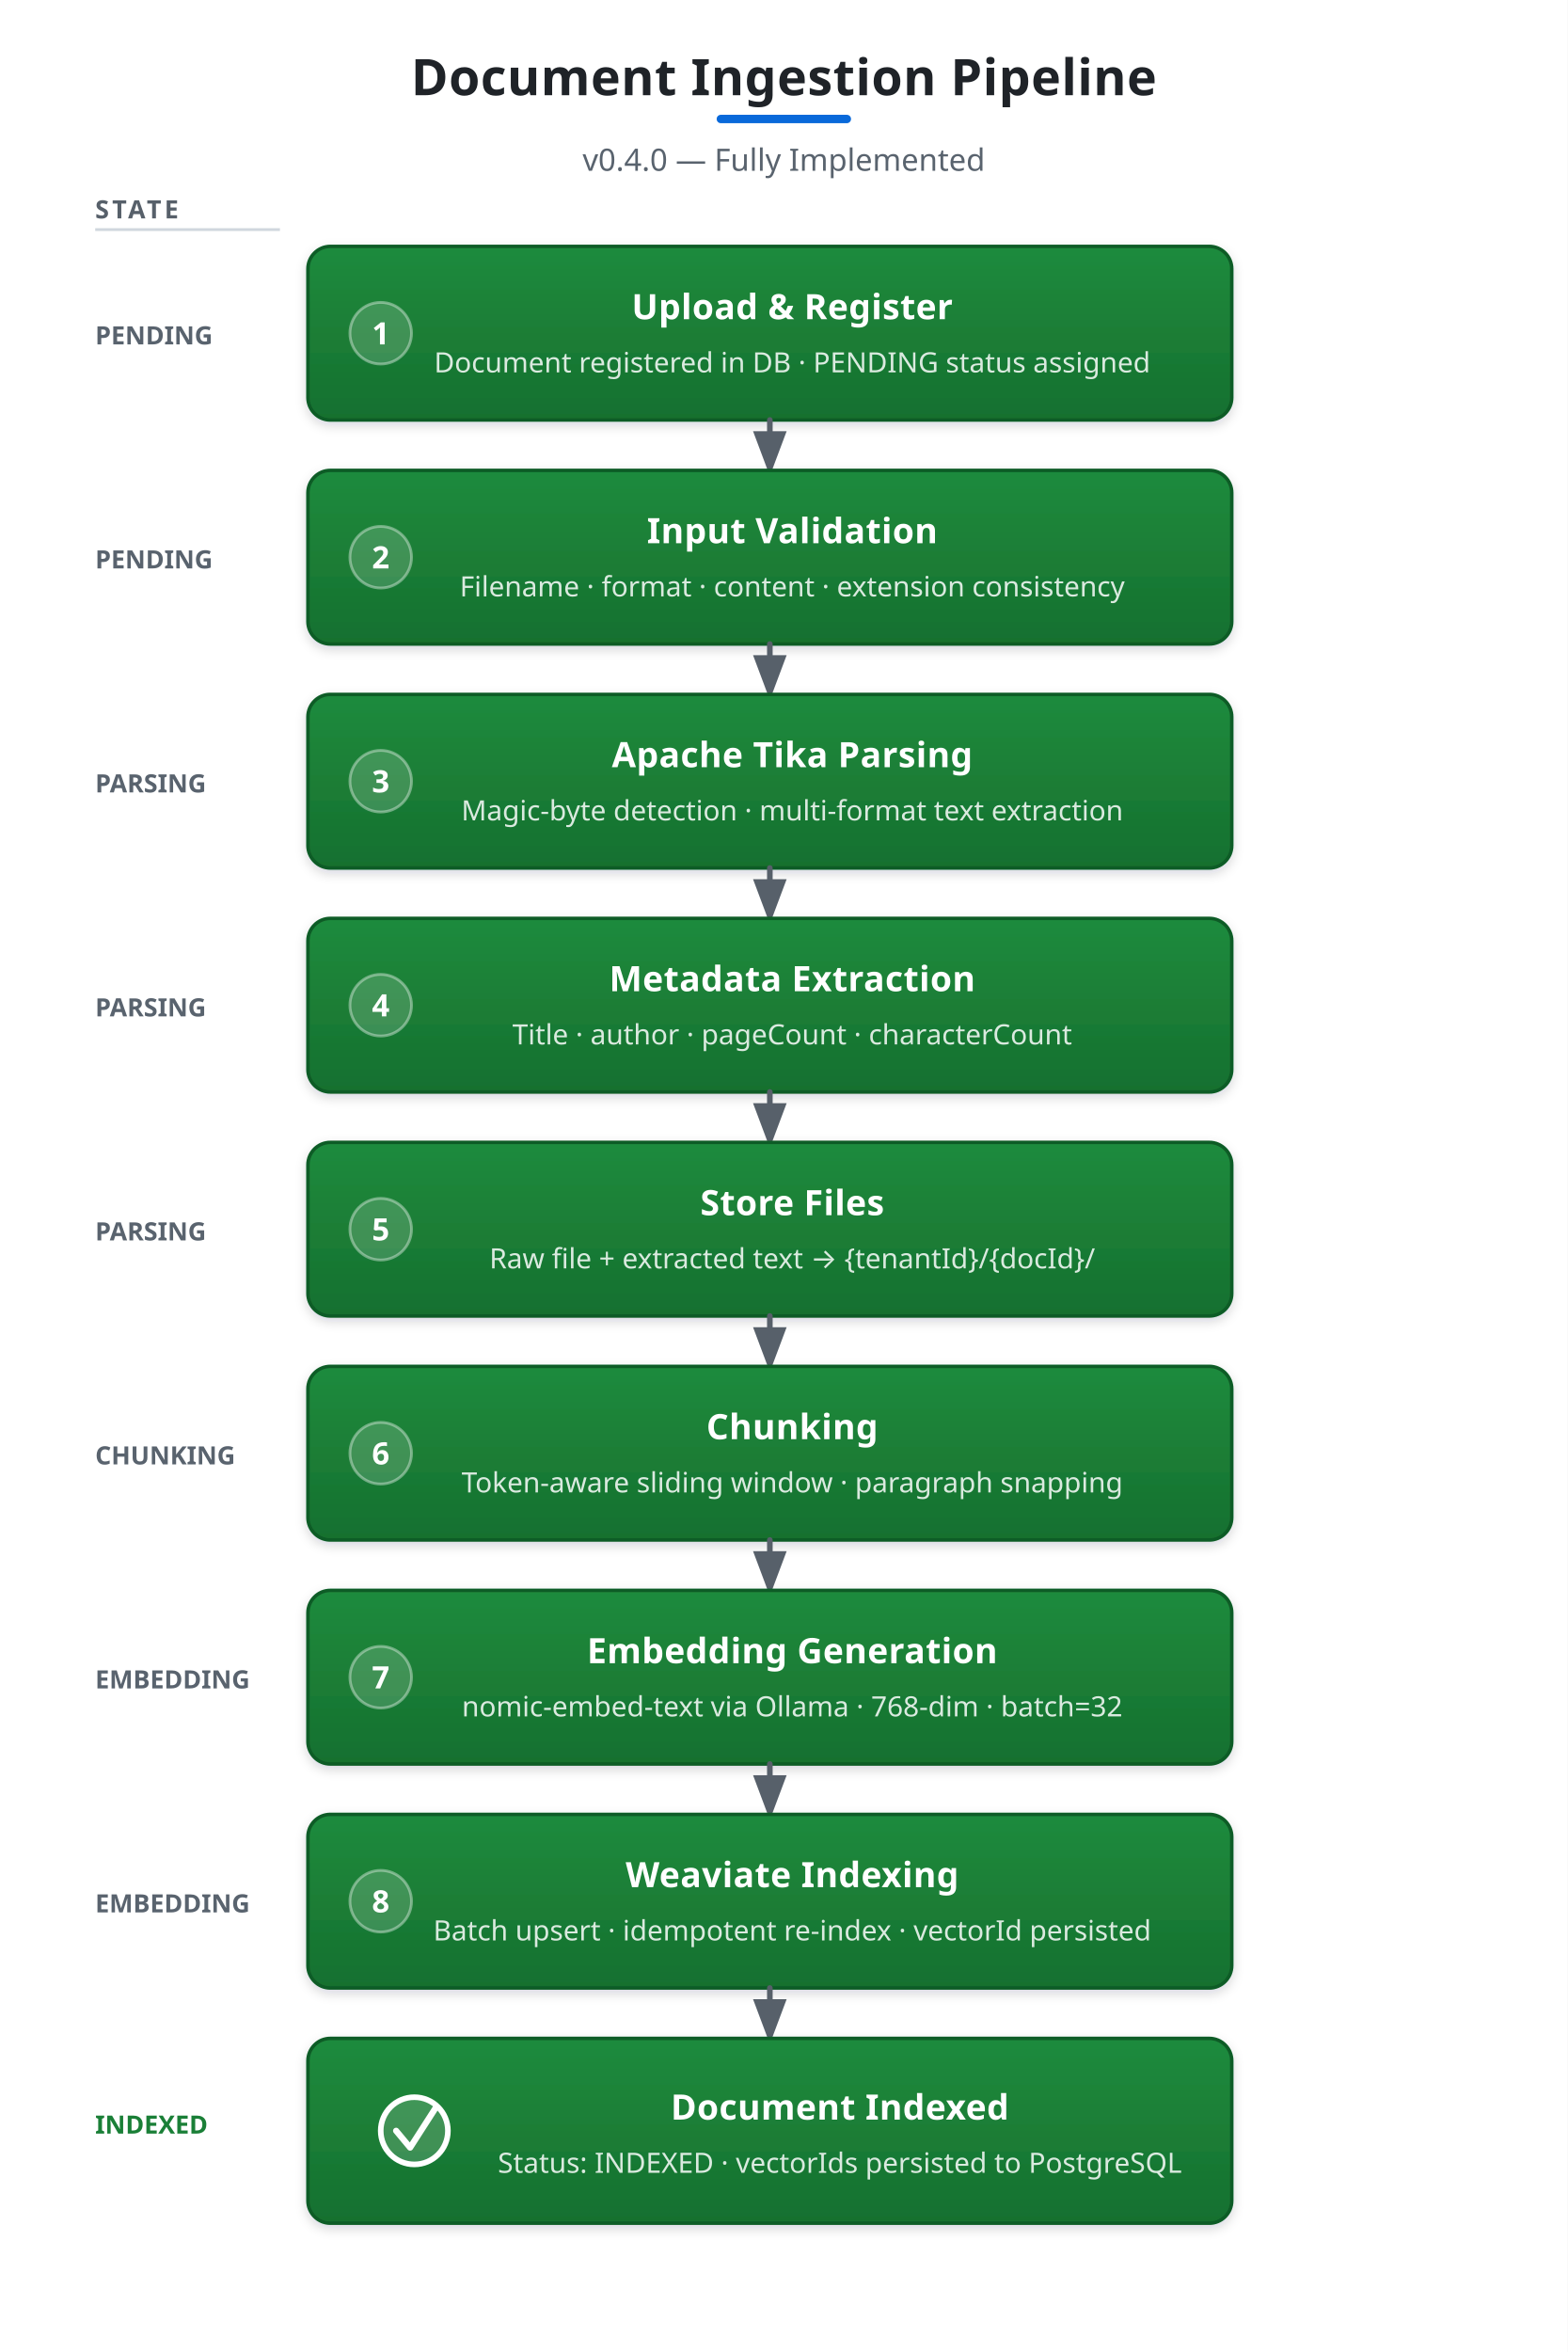
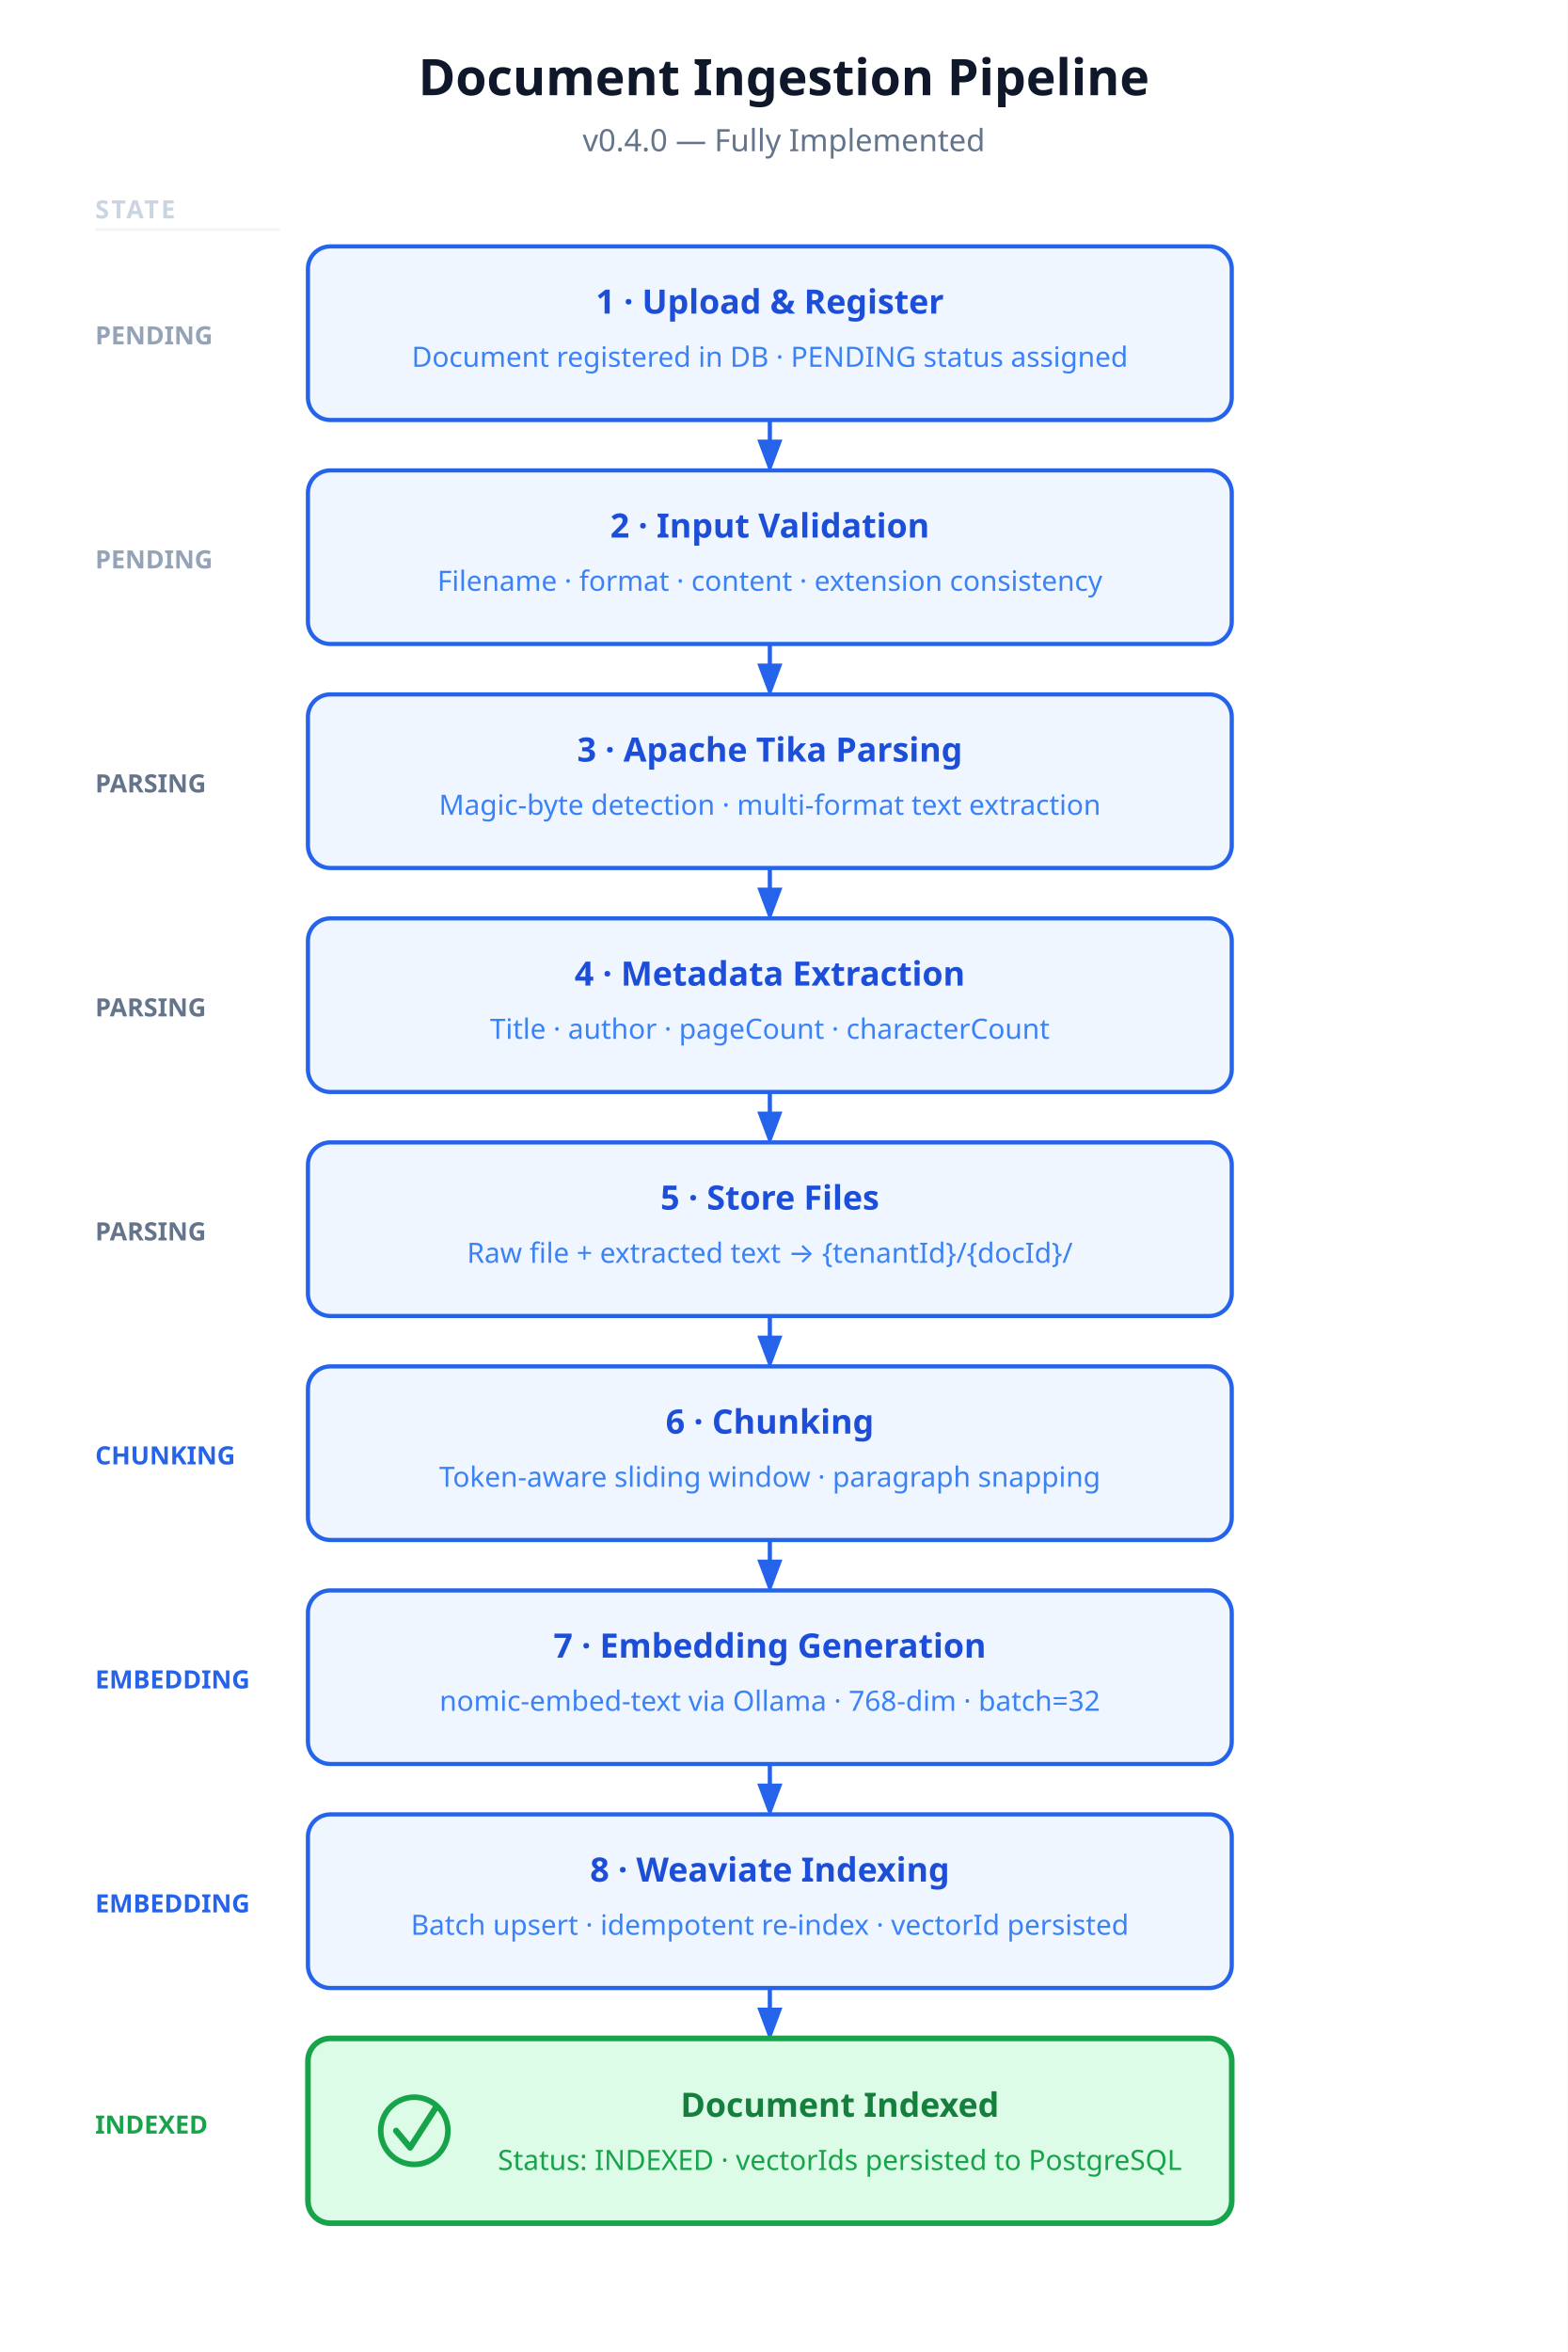
- <svg xmlns="http://www.w3.org/2000/svg" viewBox="0 0 560 840" width="560" height="840" font-family="'Segoe UI', system-ui, -apple-system, 'Helvetica Neue', sans-serif">
+ <svg xmlns="http://www.w3.org/2000/svg" viewBox="0 0 560 840" width="560" height="840" font-family="'Segoe UI', system-ui, -apple-system, sans-serif">
  <defs>
-     <linearGradient id="g-impl" x1="0" y1="0" x2="0" y2="1">
-       <stop offset="0%" stop-color="#1f8b3d" />
-       <stop offset="100%" stop-color="#16702f" />
-     </linearGradient>
-     <filter id="elev" x="-20%" y="-25%" width="140%" height="165%">
-       <feDropShadow dx="0" dy="1.5" stdDeviation="2" flood-color="#0b1b2b" flood-opacity="0.16" />
-     </filter>
    <marker id="arr" markerWidth="8" markerHeight="8" refX="6" refY="3" orient="auto">
-       <path d="M0,0 L0,6 L8,3 z" fill="#57606a" />
+       <path d="M0,0 L0,6 L8,3 z" fill="#2563eb" />
    </marker>
  </defs>
  <rect width="560" height="840" fill="#ffffff" />
-   <text x="280" y="34" text-anchor="middle" font-size="18" font-weight="700" fill="#1f2328" letter-spacing="0.2">Document Ingestion Pipeline</text>
-   <rect x="256" y="41" width="48" height="3" rx="1.5" fill="#0969da" />
-   <text x="280" y="61" text-anchor="middle" font-size="11" fill="#59636e">v0.4.0 — Fully Implemented</text>
-   <text x="34" y="78" font-size="9" fill="#57606a" font-weight="700" letter-spacing="1.1">STATE</text>
-   <line x1="34" y1="82" x2="100" y2="82" stroke="#d0d7de" stroke-width="1" />
-   <text x="34" y="123" font-size="9" fill="#59636e" font-weight="600">PENDING</text>
-   <rect x="110" y="88" width="330" height="62" rx="8" fill="url(#g-impl)" stroke="#0f5c27" stroke-width="1.25" filter="url(#elev)" />
-   <circle cx="136" cy="119" r="11" fill="#ffffff" fill-opacity="0.16" stroke="#ffffff" stroke-opacity="0.38" stroke-width="1" />
-   <text x="136" y="123" text-anchor="middle" font-size="11" font-weight="700" fill="#ffffff">1</text>
-   <text x="283" y="114" text-anchor="middle" font-size="12.5" font-weight="700" fill="#ffffff" letter-spacing="0.15">Upload &amp; Register</text>
-   <text x="283" y="133" text-anchor="middle" font-size="10" fill="#ffffff" fill-opacity="0.84">Document registered in DB · PENDING status assigned</text>
-   <line x1="275" y1="150" x2="275" y2="166" stroke="#57606a" stroke-width="2" stroke-linecap="round" marker-end="url(#arr)" />
-   <text x="34" y="203" font-size="9" fill="#59636e" font-weight="600">PENDING</text>
-   <rect x="110" y="168" width="330" height="62" rx="8" fill="url(#g-impl)" stroke="#0f5c27" stroke-width="1.25" filter="url(#elev)" />
-   <circle cx="136" cy="199" r="11" fill="#ffffff" fill-opacity="0.16" stroke="#ffffff" stroke-opacity="0.38" stroke-width="1" />
-   <text x="136" y="203" text-anchor="middle" font-size="11" font-weight="700" fill="#ffffff">2</text>
-   <text x="283" y="194" text-anchor="middle" font-size="12.5" font-weight="700" fill="#ffffff" letter-spacing="0.15">Input Validation</text>
-   <text x="283" y="213" text-anchor="middle" font-size="10" fill="#ffffff" fill-opacity="0.84">Filename · format · content · extension consistency</text>
-   <line x1="275" y1="230" x2="275" y2="246" stroke="#57606a" stroke-width="2" stroke-linecap="round" marker-end="url(#arr)" />
-   <text x="34" y="283" font-size="9" fill="#59636e" font-weight="600">PARSING</text>
-   <rect x="110" y="248" width="330" height="62" rx="8" fill="url(#g-impl)" stroke="#0f5c27" stroke-width="1.25" filter="url(#elev)" />
-   <circle cx="136" cy="279" r="11" fill="#ffffff" fill-opacity="0.16" stroke="#ffffff" stroke-opacity="0.38" stroke-width="1" />
-   <text x="136" y="283" text-anchor="middle" font-size="11" font-weight="700" fill="#ffffff">3</text>
-   <text x="283" y="274" text-anchor="middle" font-size="12.5" font-weight="700" fill="#ffffff" letter-spacing="0.15">Apache Tika Parsing</text>
-   <text x="283" y="293" text-anchor="middle" font-size="10" fill="#ffffff" fill-opacity="0.84">Magic-byte detection · multi-format text extraction</text>
-   <line x1="275" y1="310" x2="275" y2="326" stroke="#57606a" stroke-width="2" stroke-linecap="round" marker-end="url(#arr)" />
-   <text x="34" y="363" font-size="9" fill="#59636e" font-weight="600">PARSING</text>
-   <rect x="110" y="328" width="330" height="62" rx="8" fill="url(#g-impl)" stroke="#0f5c27" stroke-width="1.25" filter="url(#elev)" />
-   <circle cx="136" cy="359" r="11" fill="#ffffff" fill-opacity="0.16" stroke="#ffffff" stroke-opacity="0.38" stroke-width="1" />
-   <text x="136" y="363" text-anchor="middle" font-size="11" font-weight="700" fill="#ffffff">4</text>
-   <text x="283" y="354" text-anchor="middle" font-size="12.5" font-weight="700" fill="#ffffff" letter-spacing="0.15">Metadata Extraction</text>
-   <text x="283" y="373" text-anchor="middle" font-size="10" fill="#ffffff" fill-opacity="0.84">Title · author · pageCount · characterCount</text>
-   <line x1="275" y1="390" x2="275" y2="406" stroke="#57606a" stroke-width="2" stroke-linecap="round" marker-end="url(#arr)" />
-   <text x="34" y="443" font-size="9" fill="#59636e" font-weight="600">PARSING</text>
-   <rect x="110" y="408" width="330" height="62" rx="8" fill="url(#g-impl)" stroke="#0f5c27" stroke-width="1.25" filter="url(#elev)" />
-   <circle cx="136" cy="439" r="11" fill="#ffffff" fill-opacity="0.16" stroke="#ffffff" stroke-opacity="0.38" stroke-width="1" />
-   <text x="136" y="443" text-anchor="middle" font-size="11" font-weight="700" fill="#ffffff">5</text>
-   <text x="283" y="434" text-anchor="middle" font-size="12.5" font-weight="700" fill="#ffffff" letter-spacing="0.15">Store Files</text>
-   <text x="283" y="453" text-anchor="middle" font-size="10" fill="#ffffff" fill-opacity="0.84">Raw file + extracted text → {tenantId}/{docId}/</text>
-   <line x1="275" y1="470" x2="275" y2="486" stroke="#57606a" stroke-width="2" stroke-linecap="round" marker-end="url(#arr)" />
-   <text x="34" y="523" font-size="9" fill="#59636e" font-weight="600">CHUNKING</text>
-   <rect x="110" y="488" width="330" height="62" rx="8" fill="url(#g-impl)" stroke="#0f5c27" stroke-width="1.25" filter="url(#elev)" />
-   <circle cx="136" cy="519" r="11" fill="#ffffff" fill-opacity="0.16" stroke="#ffffff" stroke-opacity="0.38" stroke-width="1" />
-   <text x="136" y="523" text-anchor="middle" font-size="11" font-weight="700" fill="#ffffff">6</text>
-   <text x="283" y="514" text-anchor="middle" font-size="12.5" font-weight="700" fill="#ffffff" letter-spacing="0.15">Chunking</text>
-   <text x="283" y="533" text-anchor="middle" font-size="10" fill="#ffffff" fill-opacity="0.84">Token-aware sliding window · paragraph snapping</text>
-   <line x1="275" y1="550" x2="275" y2="566" stroke="#57606a" stroke-width="2" stroke-linecap="round" marker-end="url(#arr)" />
-   <text x="34" y="603" font-size="9" fill="#59636e" font-weight="600">EMBEDDING</text>
-   <rect x="110" y="568" width="330" height="62" rx="8" fill="url(#g-impl)" stroke="#0f5c27" stroke-width="1.25" filter="url(#elev)" />
-   <circle cx="136" cy="599" r="11" fill="#ffffff" fill-opacity="0.16" stroke="#ffffff" stroke-opacity="0.38" stroke-width="1" />
-   <text x="136" y="603" text-anchor="middle" font-size="11" font-weight="700" fill="#ffffff">7</text>
-   <text x="283" y="594" text-anchor="middle" font-size="12.5" font-weight="700" fill="#ffffff" letter-spacing="0.15">Embedding Generation</text>
-   <text x="283" y="613" text-anchor="middle" font-size="10" fill="#ffffff" fill-opacity="0.84">nomic-embed-text via Ollama · 768-dim · batch=32</text>
-   <line x1="275" y1="630" x2="275" y2="646" stroke="#57606a" stroke-width="2" stroke-linecap="round" marker-end="url(#arr)" />
-   <text x="34" y="683" font-size="9" fill="#59636e" font-weight="600">EMBEDDING</text>
-   <rect x="110" y="648" width="330" height="62" rx="8" fill="url(#g-impl)" stroke="#0f5c27" stroke-width="1.25" filter="url(#elev)" />
-   <circle cx="136" cy="679" r="11" fill="#ffffff" fill-opacity="0.16" stroke="#ffffff" stroke-opacity="0.38" stroke-width="1" />
-   <text x="136" y="683" text-anchor="middle" font-size="11" font-weight="700" fill="#ffffff">8</text>
-   <text x="283" y="674" text-anchor="middle" font-size="12.5" font-weight="700" fill="#ffffff" letter-spacing="0.15">Weaviate Indexing</text>
-   <text x="283" y="693" text-anchor="middle" font-size="10" fill="#ffffff" fill-opacity="0.84">Batch upsert · idempotent re-index · vectorId persisted</text>
-   <line x1="275" y1="710" x2="275" y2="726" stroke="#57606a" stroke-width="2" stroke-linecap="round" marker-end="url(#arr)" />
-   <text x="34" y="762" font-size="9" fill="#1a7f37" font-weight="700">INDEXED</text>
-   <rect x="110" y="728" width="330" height="66" rx="8" fill="url(#g-impl)" stroke="#0f5c27" stroke-width="1.25" filter="url(#elev)" />
-   <circle cx="148" cy="761" r="12" fill="#ffffff" fill-opacity="0.16" stroke="#ffffff" stroke-width="2" />
-   <polyline points="141.5,761 146.5,767 155.5,753" fill="none" stroke="#ffffff" stroke-width="2.2" stroke-linecap="round" stroke-linejoin="round" />
-   <text x="300" y="757" text-anchor="middle" font-size="12.5" font-weight="700" fill="#ffffff" letter-spacing="0.15">Document Indexed</text>
-   <text x="300" y="776" text-anchor="middle" font-size="10" fill="#ffffff" fill-opacity="0.84">Status: INDEXED · vectorIds persisted to PostgreSQL</text>
+   <text x="280" y="34" text-anchor="middle" font-size="18" font-weight="700" fill="#0f172a">Document Ingestion Pipeline</text>
+   <text x="280" y="54" text-anchor="middle" font-size="11" fill="#64748b">v0.4.0 — Fully Implemented</text>
+   <text x="34" y="78" font-size="9" fill="#cbd5e1" font-weight="700" letter-spacing="0.8">STATE</text>
+   <line x1="34" y1="82" x2="100" y2="82" stroke="#f1f5f9" stroke-width="1" />
+   <text x="34" y="123" font-size="9" fill="#94a3b8" font-weight="600">PENDING</text>
+   <rect x="110" y="88" width="330" height="62" rx="8" fill="#eff6ff" stroke="#2563eb" stroke-width="1.5" />
+   <text x="275" y="112" text-anchor="middle" font-size="12" font-weight="700" fill="#1d4ed8">1 · Upload &amp; Register</text>
+   <text x="275" y="131" text-anchor="middle" font-size="10" fill="#3b82f6">Document registered in DB · PENDING status assigned</text>
+   <line x1="275" y1="150" x2="275" y2="166" stroke="#2563eb" stroke-width="1.5" marker-end="url(#arr)" />
+   <text x="34" y="203" font-size="9" fill="#94a3b8" font-weight="600">PENDING</text>
+   <rect x="110" y="168" width="330" height="62" rx="8" fill="#eff6ff" stroke="#2563eb" stroke-width="1.5" />
+   <text x="275" y="192" text-anchor="middle" font-size="12" font-weight="700" fill="#1d4ed8">2 · Input Validation</text>
+   <text x="275" y="211" text-anchor="middle" font-size="10" fill="#3b82f6">Filename · format · content · extension consistency</text>
+   <line x1="275" y1="230" x2="275" y2="246" stroke="#2563eb" stroke-width="1.5" marker-end="url(#arr)" />
+   <text x="34" y="283" font-size="9" fill="#64748b" font-weight="600">PARSING</text>
+   <rect x="110" y="248" width="330" height="62" rx="8" fill="#eff6ff" stroke="#2563eb" stroke-width="1.5" />
+   <text x="275" y="272" text-anchor="middle" font-size="12" font-weight="700" fill="#1d4ed8">3 · Apache Tika Parsing</text>
+   <text x="275" y="291" text-anchor="middle" font-size="10" fill="#3b82f6">Magic-byte detection · multi-format text extraction</text>
+   <line x1="275" y1="310" x2="275" y2="326" stroke="#2563eb" stroke-width="1.5" marker-end="url(#arr)" />
+   <text x="34" y="363" font-size="9" fill="#64748b" font-weight="600">PARSING</text>
+   <rect x="110" y="328" width="330" height="62" rx="8" fill="#eff6ff" stroke="#2563eb" stroke-width="1.5" />
+   <text x="275" y="352" text-anchor="middle" font-size="12" font-weight="700" fill="#1d4ed8">4 · Metadata Extraction</text>
+   <text x="275" y="371" text-anchor="middle" font-size="10" fill="#3b82f6">Title · author · pageCount · characterCount</text>
+   <line x1="275" y1="390" x2="275" y2="406" stroke="#2563eb" stroke-width="1.5" marker-end="url(#arr)" />
+   <text x="34" y="443" font-size="9" fill="#64748b" font-weight="600">PARSING</text>
+   <rect x="110" y="408" width="330" height="62" rx="8" fill="#eff6ff" stroke="#2563eb" stroke-width="1.5" />
+   <text x="275" y="432" text-anchor="middle" font-size="12" font-weight="700" fill="#1d4ed8">5 · Store Files</text>
+   <text x="275" y="451" text-anchor="middle" font-size="10" fill="#3b82f6">Raw file + extracted text → {tenantId}/{docId}/</text>
+   <line x1="275" y1="470" x2="275" y2="486" stroke="#2563eb" stroke-width="1.5" marker-end="url(#arr)" />
+   <text x="34" y="523" font-size="9" fill="#2563eb" font-weight="600">CHUNKING</text>
+   <rect x="110" y="488" width="330" height="62" rx="8" fill="#eff6ff" stroke="#2563eb" stroke-width="1.5" />
+   <text x="275" y="512" text-anchor="middle" font-size="12" font-weight="700" fill="#1d4ed8">6 · Chunking</text>
+   <text x="275" y="531" text-anchor="middle" font-size="10" fill="#3b82f6">Token-aware sliding window · paragraph snapping</text>
+   <line x1="275" y1="550" x2="275" y2="566" stroke="#2563eb" stroke-width="1.5" marker-end="url(#arr)" />
+   <text x="34" y="603" font-size="9" fill="#2563eb" font-weight="600">EMBEDDING</text>
+   <rect x="110" y="568" width="330" height="62" rx="8" fill="#eff6ff" stroke="#2563eb" stroke-width="1.5" />
+   <text x="275" y="592" text-anchor="middle" font-size="12" font-weight="700" fill="#1d4ed8">7 · Embedding Generation</text>
+   <text x="275" y="611" text-anchor="middle" font-size="10" fill="#3b82f6">nomic-embed-text via Ollama · 768-dim · batch=32</text>
+   <line x1="275" y1="630" x2="275" y2="646" stroke="#2563eb" stroke-width="1.5" marker-end="url(#arr)" />
+   <text x="34" y="683" font-size="9" fill="#2563eb" font-weight="600">EMBEDDING</text>
+   <rect x="110" y="648" width="330" height="62" rx="8" fill="#eff6ff" stroke="#2563eb" stroke-width="1.5" />
+   <text x="275" y="672" text-anchor="middle" font-size="12" font-weight="700" fill="#1d4ed8">8 · Weaviate Indexing</text>
+   <text x="275" y="691" text-anchor="middle" font-size="10" fill="#3b82f6">Batch upsert · idempotent re-index · vectorId persisted</text>
+   <line x1="275" y1="710" x2="275" y2="726" stroke="#2563eb" stroke-width="1.5" marker-end="url(#arr)" />
+   <text x="34" y="762" font-size="9" fill="#16a34a" font-weight="600">INDEXED</text>
+   <rect x="110" y="728" width="330" height="66" rx="8" fill="#dcfce7" stroke="#16a34a" stroke-width="2" />
+   <circle cx="148" cy="761" r="12" fill="none" stroke="#16a34a" stroke-width="2" />
+   <polyline points="141.5,761 146.5,767 155.5,753" fill="none" stroke="#16a34a" stroke-width="2.2" stroke-linecap="round" stroke-linejoin="round" />
+   <text x="300" y="756" text-anchor="middle" font-size="12" font-weight="700" fill="#15803d">Document Indexed</text>
+   <text x="300" y="775" text-anchor="middle" font-size="10" fill="#16a34a">Status: INDEXED · vectorIds persisted to PostgreSQL</text>
</svg>
